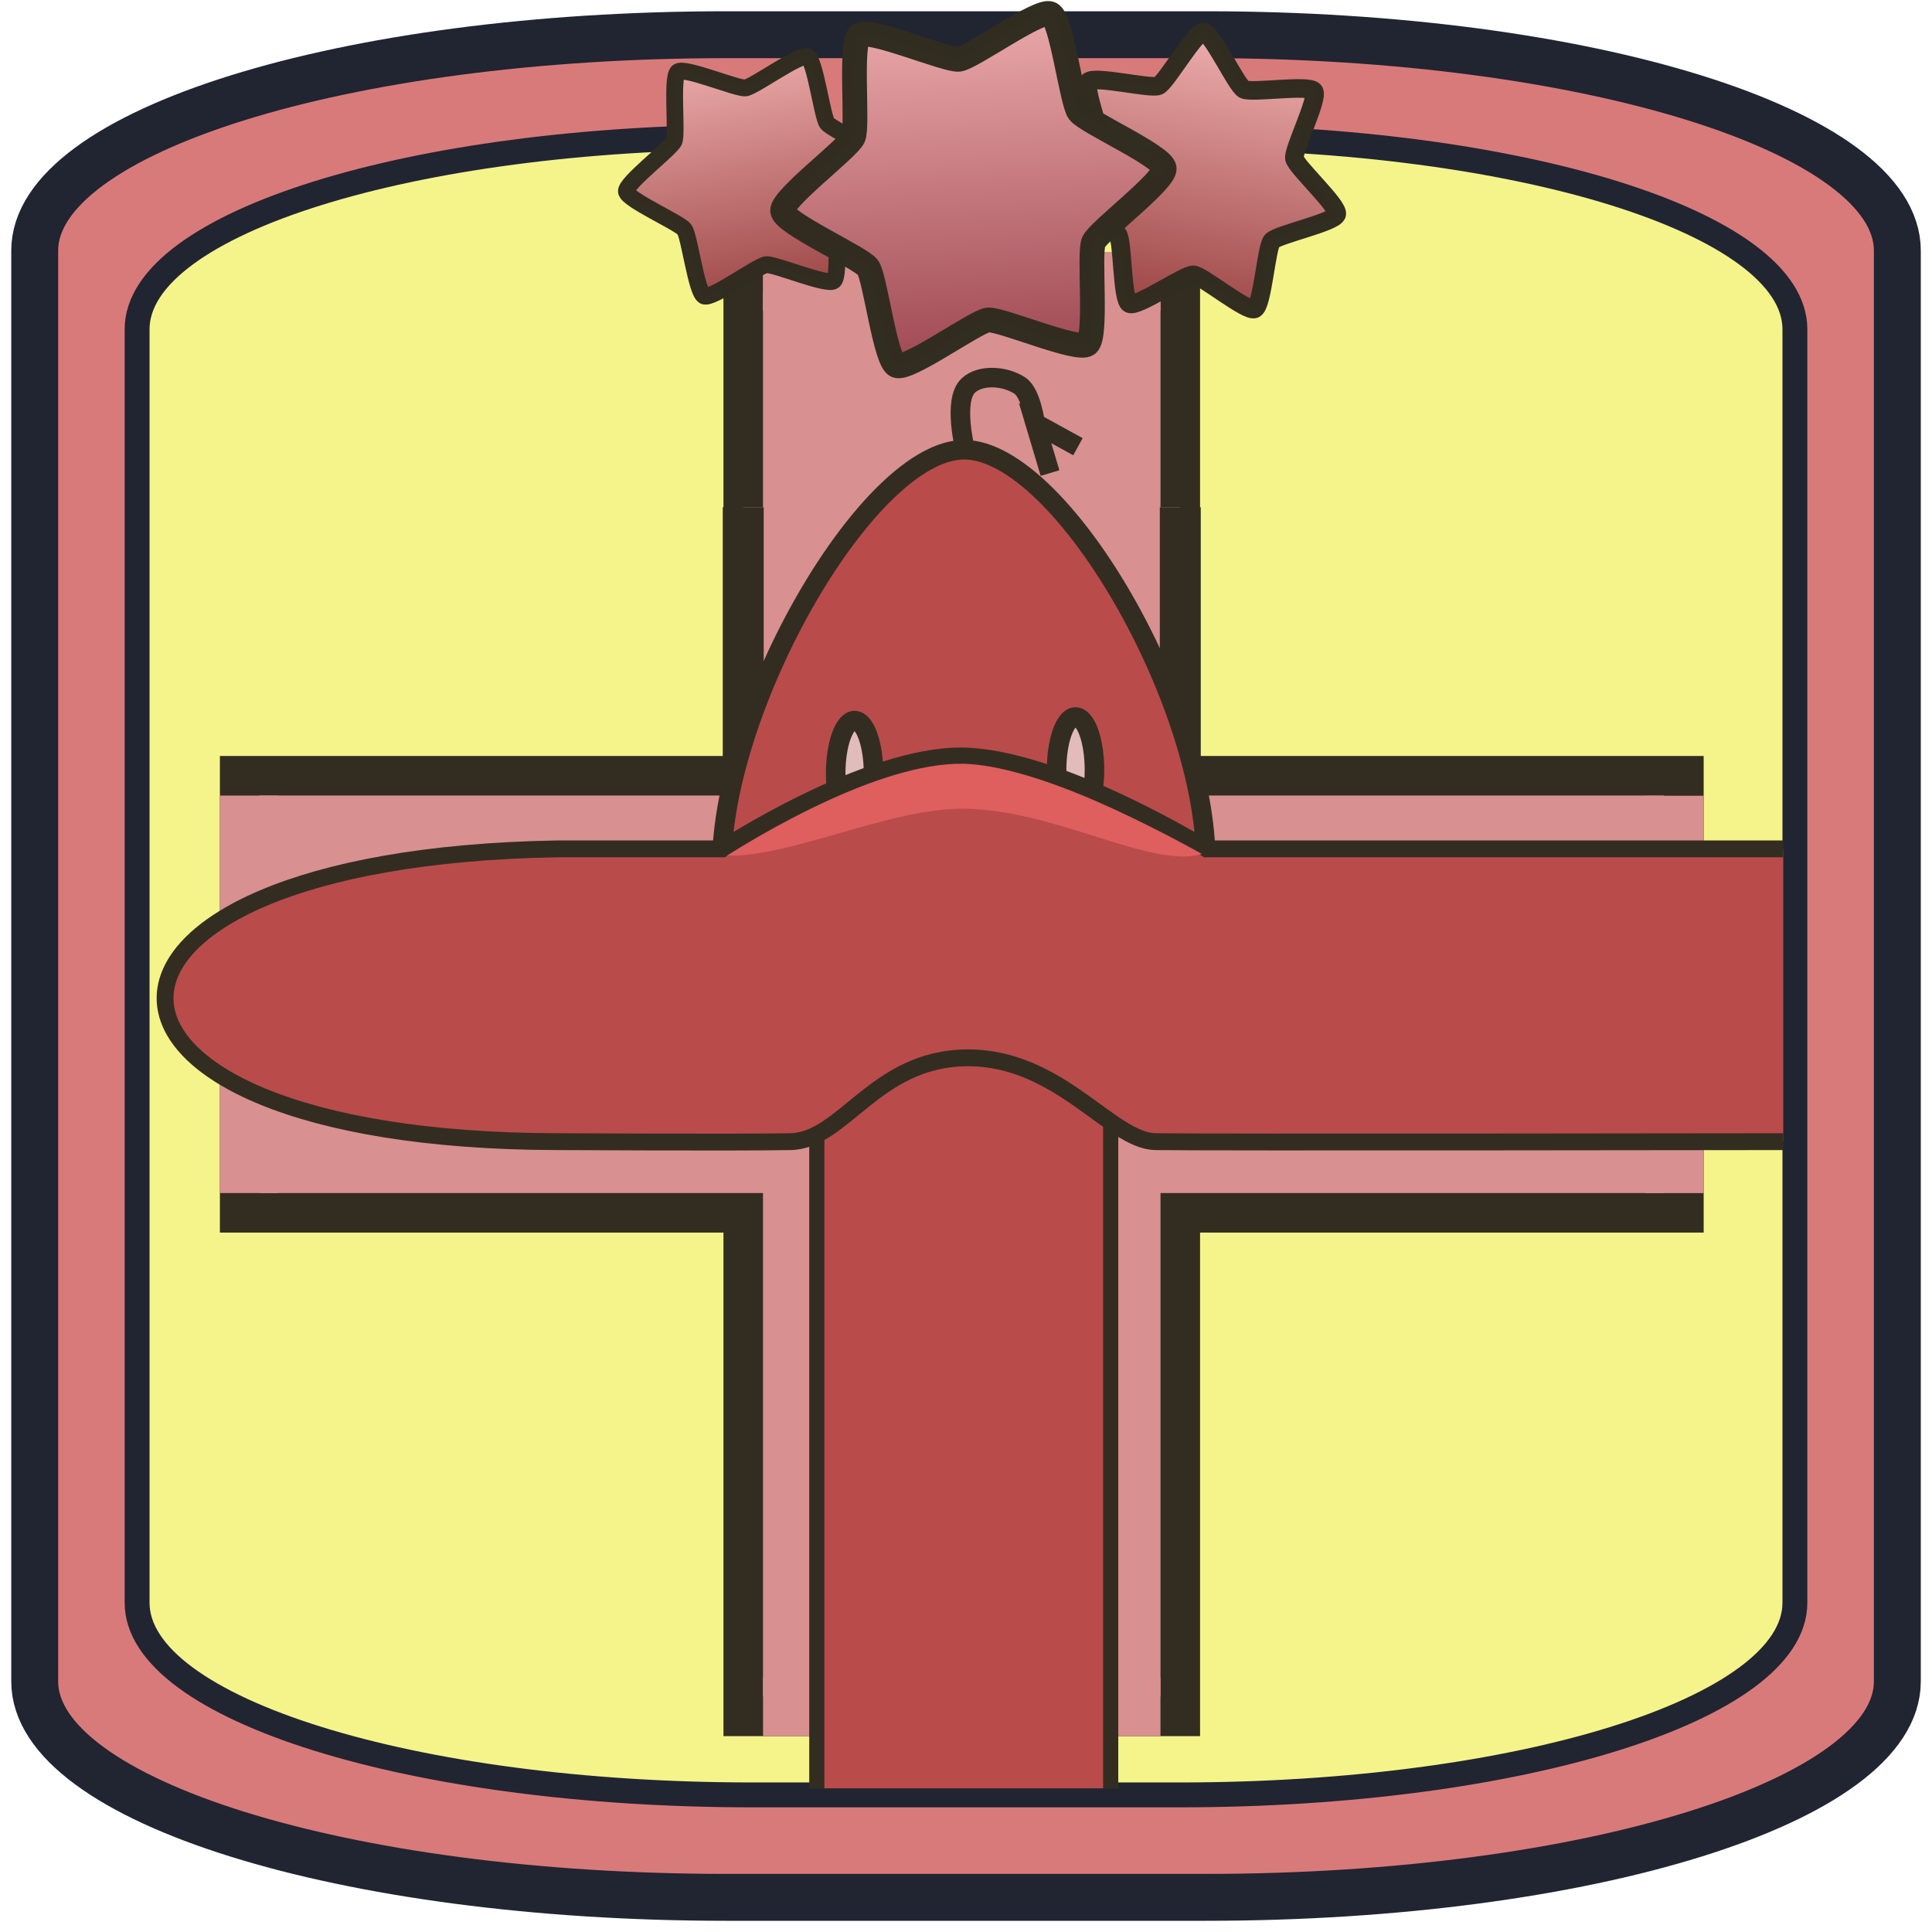
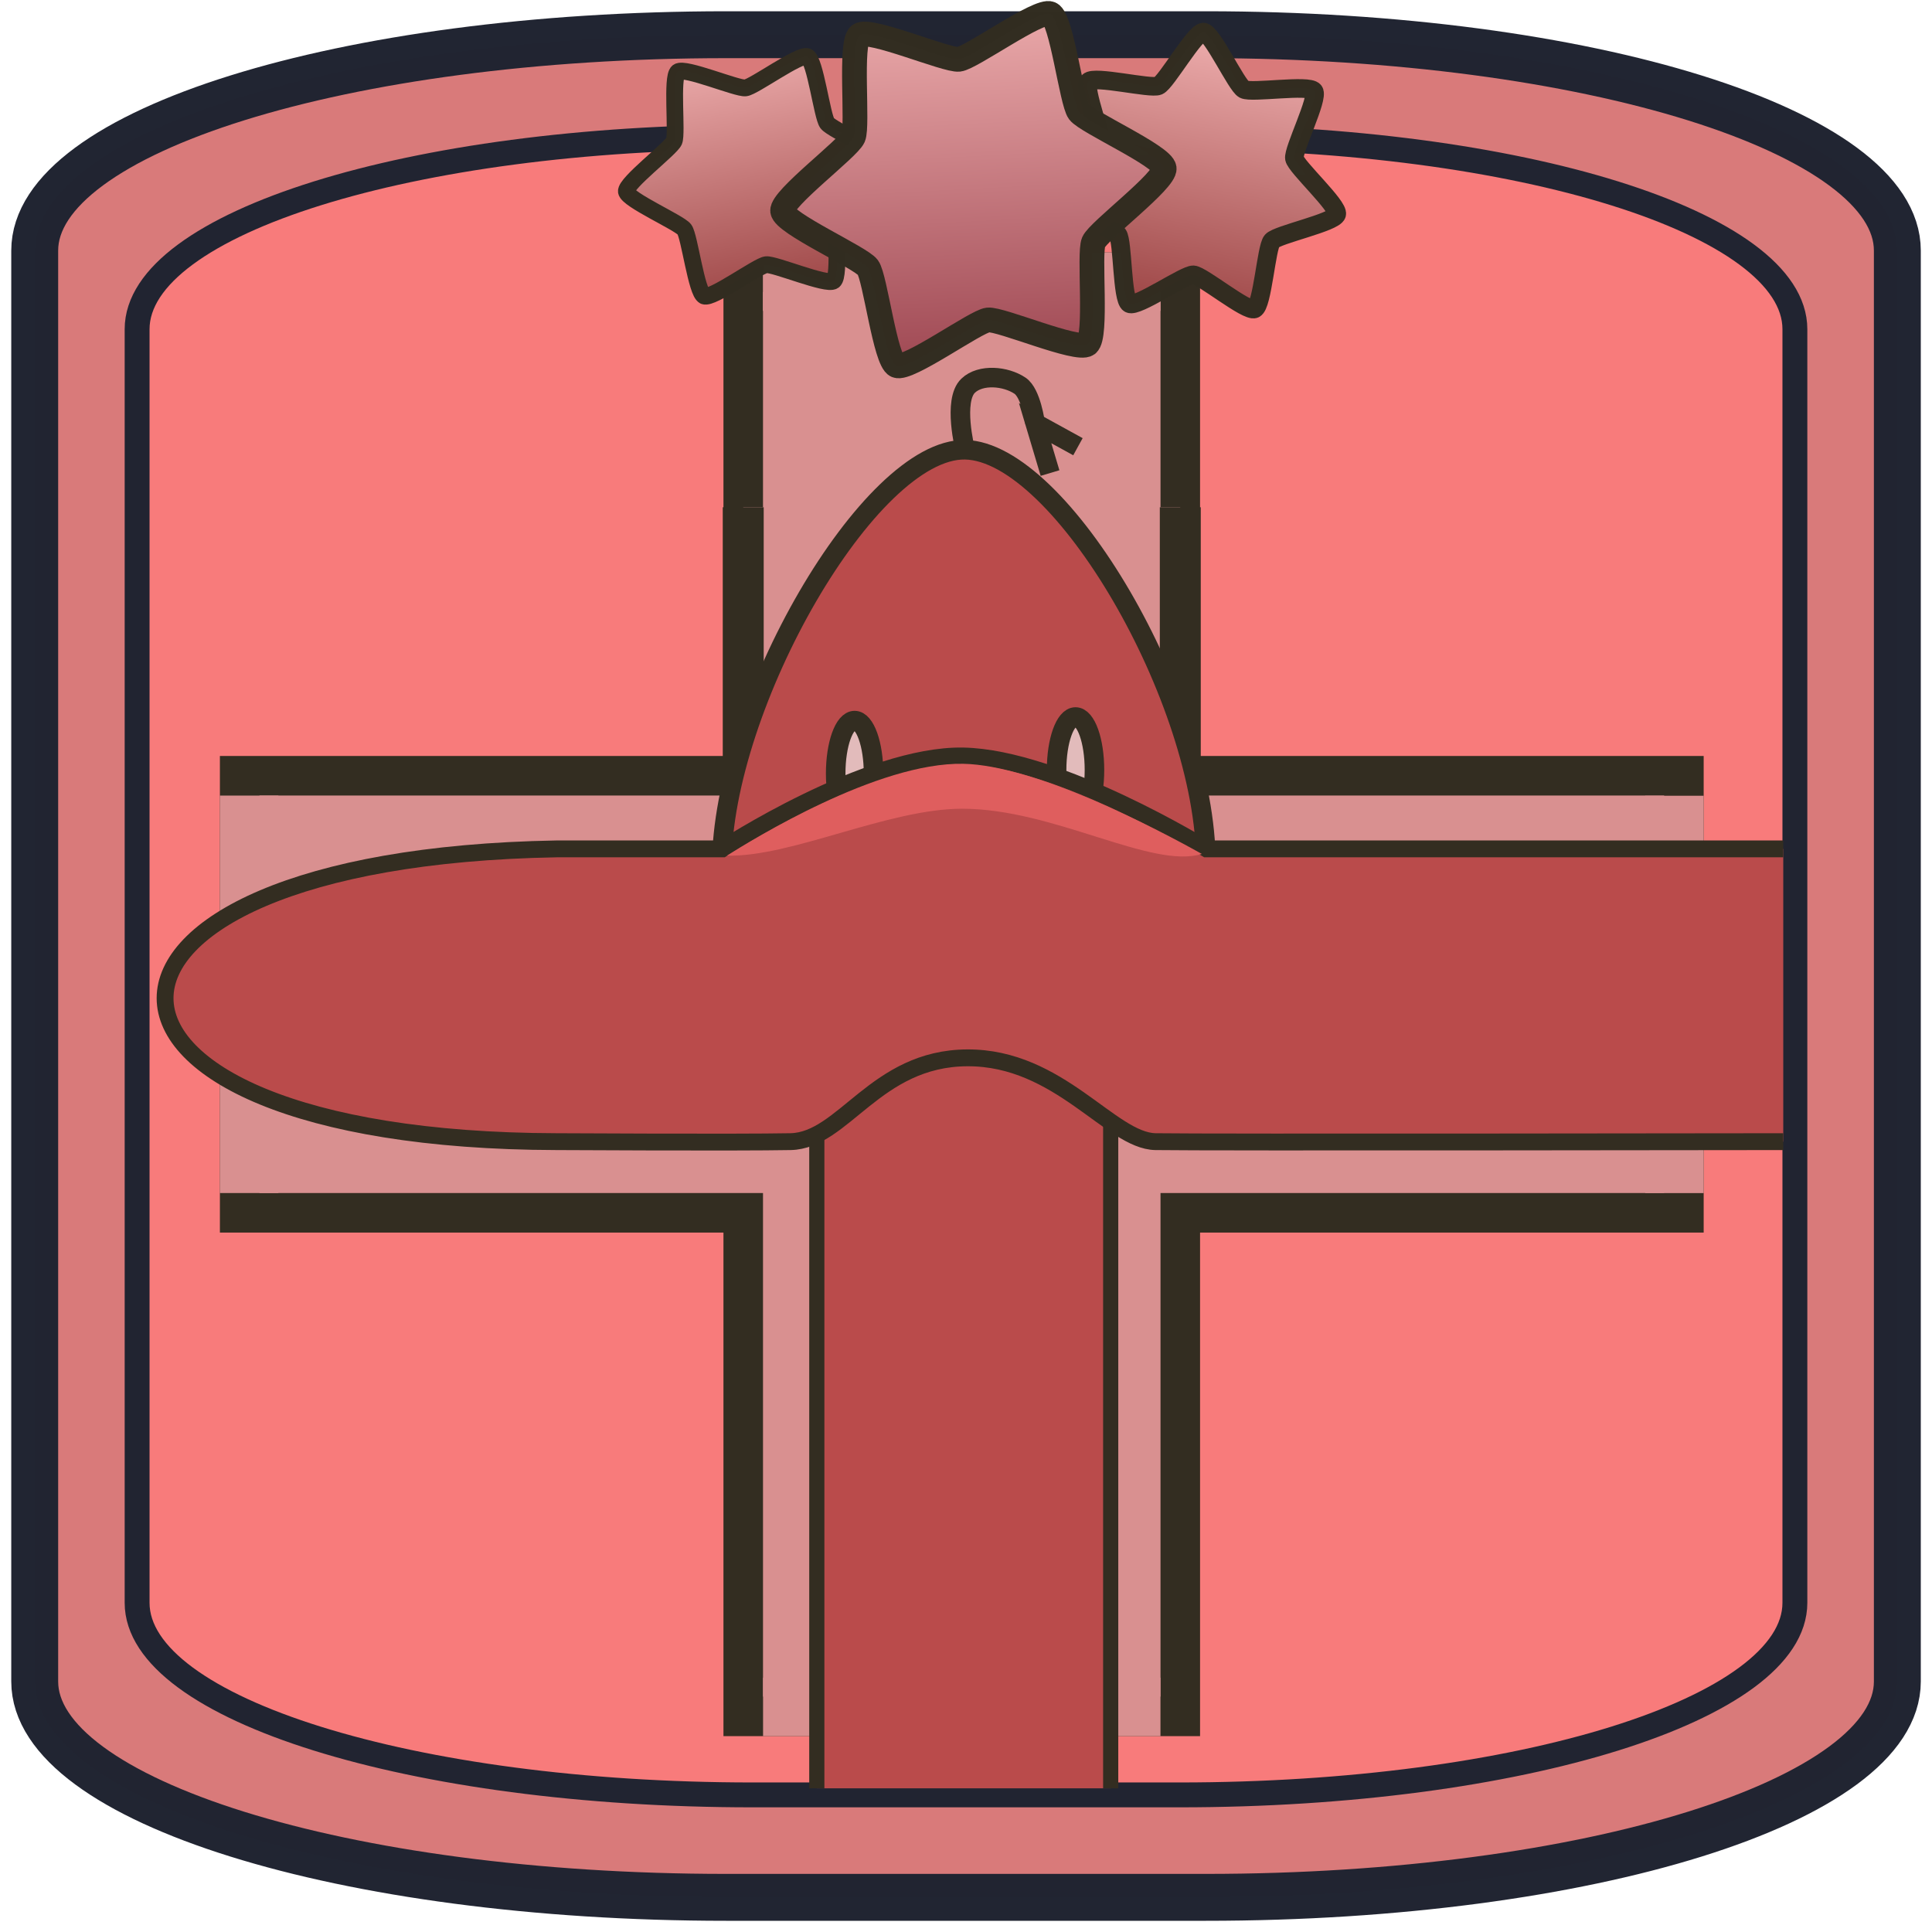
<svg xmlns="http://www.w3.org/2000/svg" xmlns:xlink="http://www.w3.org/1999/xlink" width="130" height="130" viewBox="0 0 34.396 34.396" version="1.1" id="svg1">
  <defs id="defs1">
    <linearGradient xlink:href="#linearGradient23" id="linearGradient24" x1="9.158" y1="0.654" x2="9.524" y2="7.639" gradientUnits="userSpaceOnUse" />
    <linearGradient id="linearGradient23">
      <stop style="stop-color:#f2b3b3;stop-opacity:1;" offset="0" id="stop23" />
      <stop style="stop-color:#9e4747;stop-opacity:1;" offset="1" id="stop24" />
    </linearGradient>
    <linearGradient xlink:href="#linearGradient29" id="linearGradient25" x1="9.158" y1="0.654" x2="9.524" y2="7.639" gradientUnits="userSpaceOnUse" />
    <linearGradient id="linearGradient29">
      <stop style="stop-color:#f2b3b3;stop-opacity:1;" offset="0" id="stop28" />
      <stop style="stop-color:#9e4752;stop-opacity:1;" offset="1" id="stop29" />
    </linearGradient>
    <linearGradient xlink:href="#linearGradient23" id="linearGradient11" gradientUnits="userSpaceOnUse" x1="9.158" y1="0.654" x2="9.524" y2="7.639" />
  </defs>
  <g id="layer1">
    <rect style="fill:#d97a7a;stroke:#212532;stroke-width:0.835;stroke-linejoin:round;stroke-miterlimit:8.2;stroke-opacity:0.996;stroke-dasharray:none;fill-opacity:1" id="rect1" width="33.161" height="33.161" x="0.618" y="0.618" ry="3.843" rx="12.308" />
-     <rect style="fill:#f4f48b;stroke:#212532;stroke-width:0.443;stroke-linejoin:round;stroke-miterlimit:8.2;stroke-dasharray:none;stroke-opacity:0.996;fill-opacity:1" id="rect1-8" width="29.514" height="29.514" x="2.441" y="2.441" ry="3.42" rx="10.954" />
+     <rect style="fill:#f87b7b;stroke:#212532;stroke-width:0.443;stroke-linejoin:round;stroke-miterlimit:8.2;stroke-dasharray:none;stroke-opacity:0.996;fill-opacity:1" id="rect1-8" width="29.514" height="29.514" x="2.441" y="2.441" ry="3.42" rx="10.954" />
    <path d="M 13.232,4.846 V 13.811 H 4.267 v 7.781 h 8.965 v 8.965 h 7.781 V 21.592 H 29.979 V 13.811 H 21.013 V 4.846 Z" style="fill:#d99090;fill-opacity:1;stroke:#332d21;stroke-width:0.704;stroke-dasharray:none" id="path2" />
    <rect style="fill:#d99090;fill-opacity:1;stroke:#332d21;stroke-width:0;stroke-dasharray:none" id="rect2" width="7.08" height="1.041" x="13.582" y="4.494" ry="0" />
    <rect style="fill:#d99090;fill-opacity:1;stroke:#332d21;stroke-width:0;stroke-dasharray:none" id="rect2-8" width="7.074" height="1.041" x="14.167" y="-30.331" ry="0" transform="rotate(90)" />
    <rect style="fill:#d99090;fill-opacity:1;stroke:#332d21;stroke-width:0;stroke-dasharray:none" id="rect2-6" width="7.076" height="1.041" x="14.164" y="-4.956" ry="0" transform="rotate(90)" />
    <rect style="fill:#d99090;fill-opacity:1;stroke:#332d21;stroke-width:0;stroke-dasharray:none" id="rect2-1" width="7.075" height="1.041" x="13.585" y="29.868" ry="0" />
    <path id="rect6" style="fill:#d99090;stroke:#332d21;stroke-width:0.729;stroke-dasharray:none" d="M 21.013,9.031 V 18.37 H 13.232 V 9.031" />
    <path id="rect3-1" style="fill:#ba4b4b;stroke:#332d21;stroke-width:0.27;stroke-dasharray:none" d="M 14.542,31.838 V 14.174 c 0.022,-7.515 5.071,-7.515 5.232,0 v 17.664" />
    <path id="path3" style="fill:#ba4b4b;stroke:#332d21;stroke-width:0.348;stroke-dasharray:none" d="m 17.183,18.37 c -2.38,0 -4.333,-0.098 -4.333,-2.96 0,-2.862 2.631,-7.436 4.333,-7.403 1.702,0.033 4.284,4.446 4.286,7.356 0.001,2.909 -1.905,3.007 -4.286,3.007 z" />
    <ellipse style="fill:#e2bbbb;fill-opacity:1;stroke:#332d21;stroke-width:0.348;stroke-dasharray:none" id="path4" cx="15.215" cy="13.772" rx="0.337" ry="0.943" />
    <ellipse style="fill:#e2bbbb;fill-opacity:1;stroke:#332d21;stroke-width:0.348;stroke-dasharray:none" id="path4-4" cx="19.148" cy="13.708" rx="0.337" ry="0.943" />
    <path style="fill:#e2bbbb;fill-opacity:0;stroke:#332d21;stroke-width:0.348;stroke-dasharray:none" d="m 17.183,8.007 c 0,0 -0.222,-0.877 0.053,-1.14 0.223,-0.213 0.669,-0.172 0.924,0 0.199,0.134 0.269,0.667 0.269,0.667" id="path5" />
    <path style="fill:#e2bbbb;fill-opacity:0;stroke:#332d21;stroke-width:0.348;stroke-dasharray:none" d="m 19.191,7.953 -0.762,-0.419 0.265,0.888" id="path6" />
    <path id="rect3" style="fill:#ba4b4b;stroke:#332d21;stroke-width:0.3;stroke-dasharray:none" d="m 31.748,20.325 c 0,0 -10.38,0.015 -11.177,0 -0.797,-0.015 -1.711,-1.5 -3.35,-1.492 -1.639,0.008 -2.201,1.475 -3.149,1.492 -0.948,0.018 -4.164,0 -4.164,0 -9.292,-0.022 -9.292,-5.052 0,-5.212 h 2.95 c 0,0 2.579,-1.687 4.29,-1.654 1.711,0.033 4.333,1.654 4.333,1.654 h 10.267" />
    <path d="m 21.397,15.203 c -0.817,-0.457 -2.965,-1.58 -4.248,-1.605 -1.528,-0.029 -3.748,1.348 -4.206,1.635 1.145,0.029 2.867,-0.835 4.188,-0.835 1.634,7.1e-5 3.371,1.082 4.266,0.805 z" style="fill:#df5e5e;fill-opacity:1;stroke:#332d21;stroke-width:0" id="path11" />
    <path style="fill:url(#linearGradient11);fill-opacity:1;fill-rule:nonzero;stroke:#322d21;stroke-width:0.443;stroke-linejoin:round;stroke-miterlimit:8.2;stroke-opacity:0.996" id="path1-5-7" d="M 11.386,7.222 C 11.222,7.342 9.982,6.725 9.782,6.762 9.582,6.8 8.652,7.826 8.455,7.774 8.259,7.721 7.969,6.366 7.815,6.233 7.661,6.101 6.278,6.013 6.197,5.827 6.116,5.641 6.994,4.569 7.002,4.366 7.009,4.163 6.216,3.027 6.311,2.847 6.406,2.668 7.791,2.686 7.955,2.565 8.118,2.445 8.512,1.116 8.711,1.078 8.911,1.041 9.761,2.136 9.957,2.188 10.153,2.241 11.437,1.72 11.591,1.852 c 0.154,0.133 -0.172,1.48 -0.091,1.666 0.081,0.186 1.289,0.865 1.281,1.068 -0.008,0.203 -1.264,0.788 -1.359,0.967 -0.095,0.179 0.127,1.547 -0.036,1.668 z" transform="matrix(0.7284932,0.1689472,-0.1689472,0.7284932,15.26162,-1.685718)" />
    <path style="fill:url(#linearGradient24);fill-opacity:1;fill-rule:nonzero;stroke:#322d21;stroke-width:0.443;stroke-linejoin:round;stroke-miterlimit:8.2;stroke-opacity:0.996" id="path1-5-7-0" d="M 11.386,7.222 C 11.206,7.354 9.83,6.763 9.608,6.788 9.387,6.813 8.175,7.693 7.971,7.604 7.767,7.515 7.59,6.027 7.458,5.848 7.325,5.669 5.957,5.059 5.932,4.837 5.908,4.616 7.107,3.719 7.197,3.515 7.286,3.311 7.13,1.821 7.309,1.689 7.488,1.557 8.865,2.147 9.086,2.122 9.308,2.098 10.52,1.218 10.724,1.307 c 0.204,0.089 0.381,1.577 0.513,1.756 0.132,0.179 1.5,0.789 1.525,1.01 0.025,0.221 -1.175,1.118 -1.264,1.322 -0.089,0.204 0.067,1.694 -0.112,1.826 z" transform="matrix(-0.6576035,0.152507,0.152507,0.6576035,18.92319,-1.21621)" />
    <path style="fill:url(#linearGradient25);fill-opacity:1;fill-rule:nonzero;stroke:#322d21;stroke-width:0.443;stroke-linejoin:round;stroke-miterlimit:8.2;stroke-opacity:0.996" id="path1-5-9" d="M 11.386,7.222 C 11.206,7.354 9.83,6.763 9.608,6.788 9.387,6.813 8.175,7.693 7.971,7.604 7.767,7.515 7.59,6.027 7.458,5.848 7.325,5.669 5.957,5.059 5.932,4.837 5.908,4.616 7.107,3.719 7.197,3.515 7.286,3.311 7.13,1.821 7.309,1.689 7.488,1.557 8.865,2.147 9.086,2.122 9.308,2.098 10.52,1.218 10.724,1.307 c 0.204,0.089 0.381,1.577 0.513,1.756 0.132,0.179 1.5,0.789 1.525,1.01 0.025,0.221 -1.175,1.118 -1.264,1.322 -0.089,0.204 0.067,1.694 -0.112,1.826 z" transform="matrix(0.9945855,0,0,0.9945855,8.033526,-1.054861)" />
  </g>
</svg>
